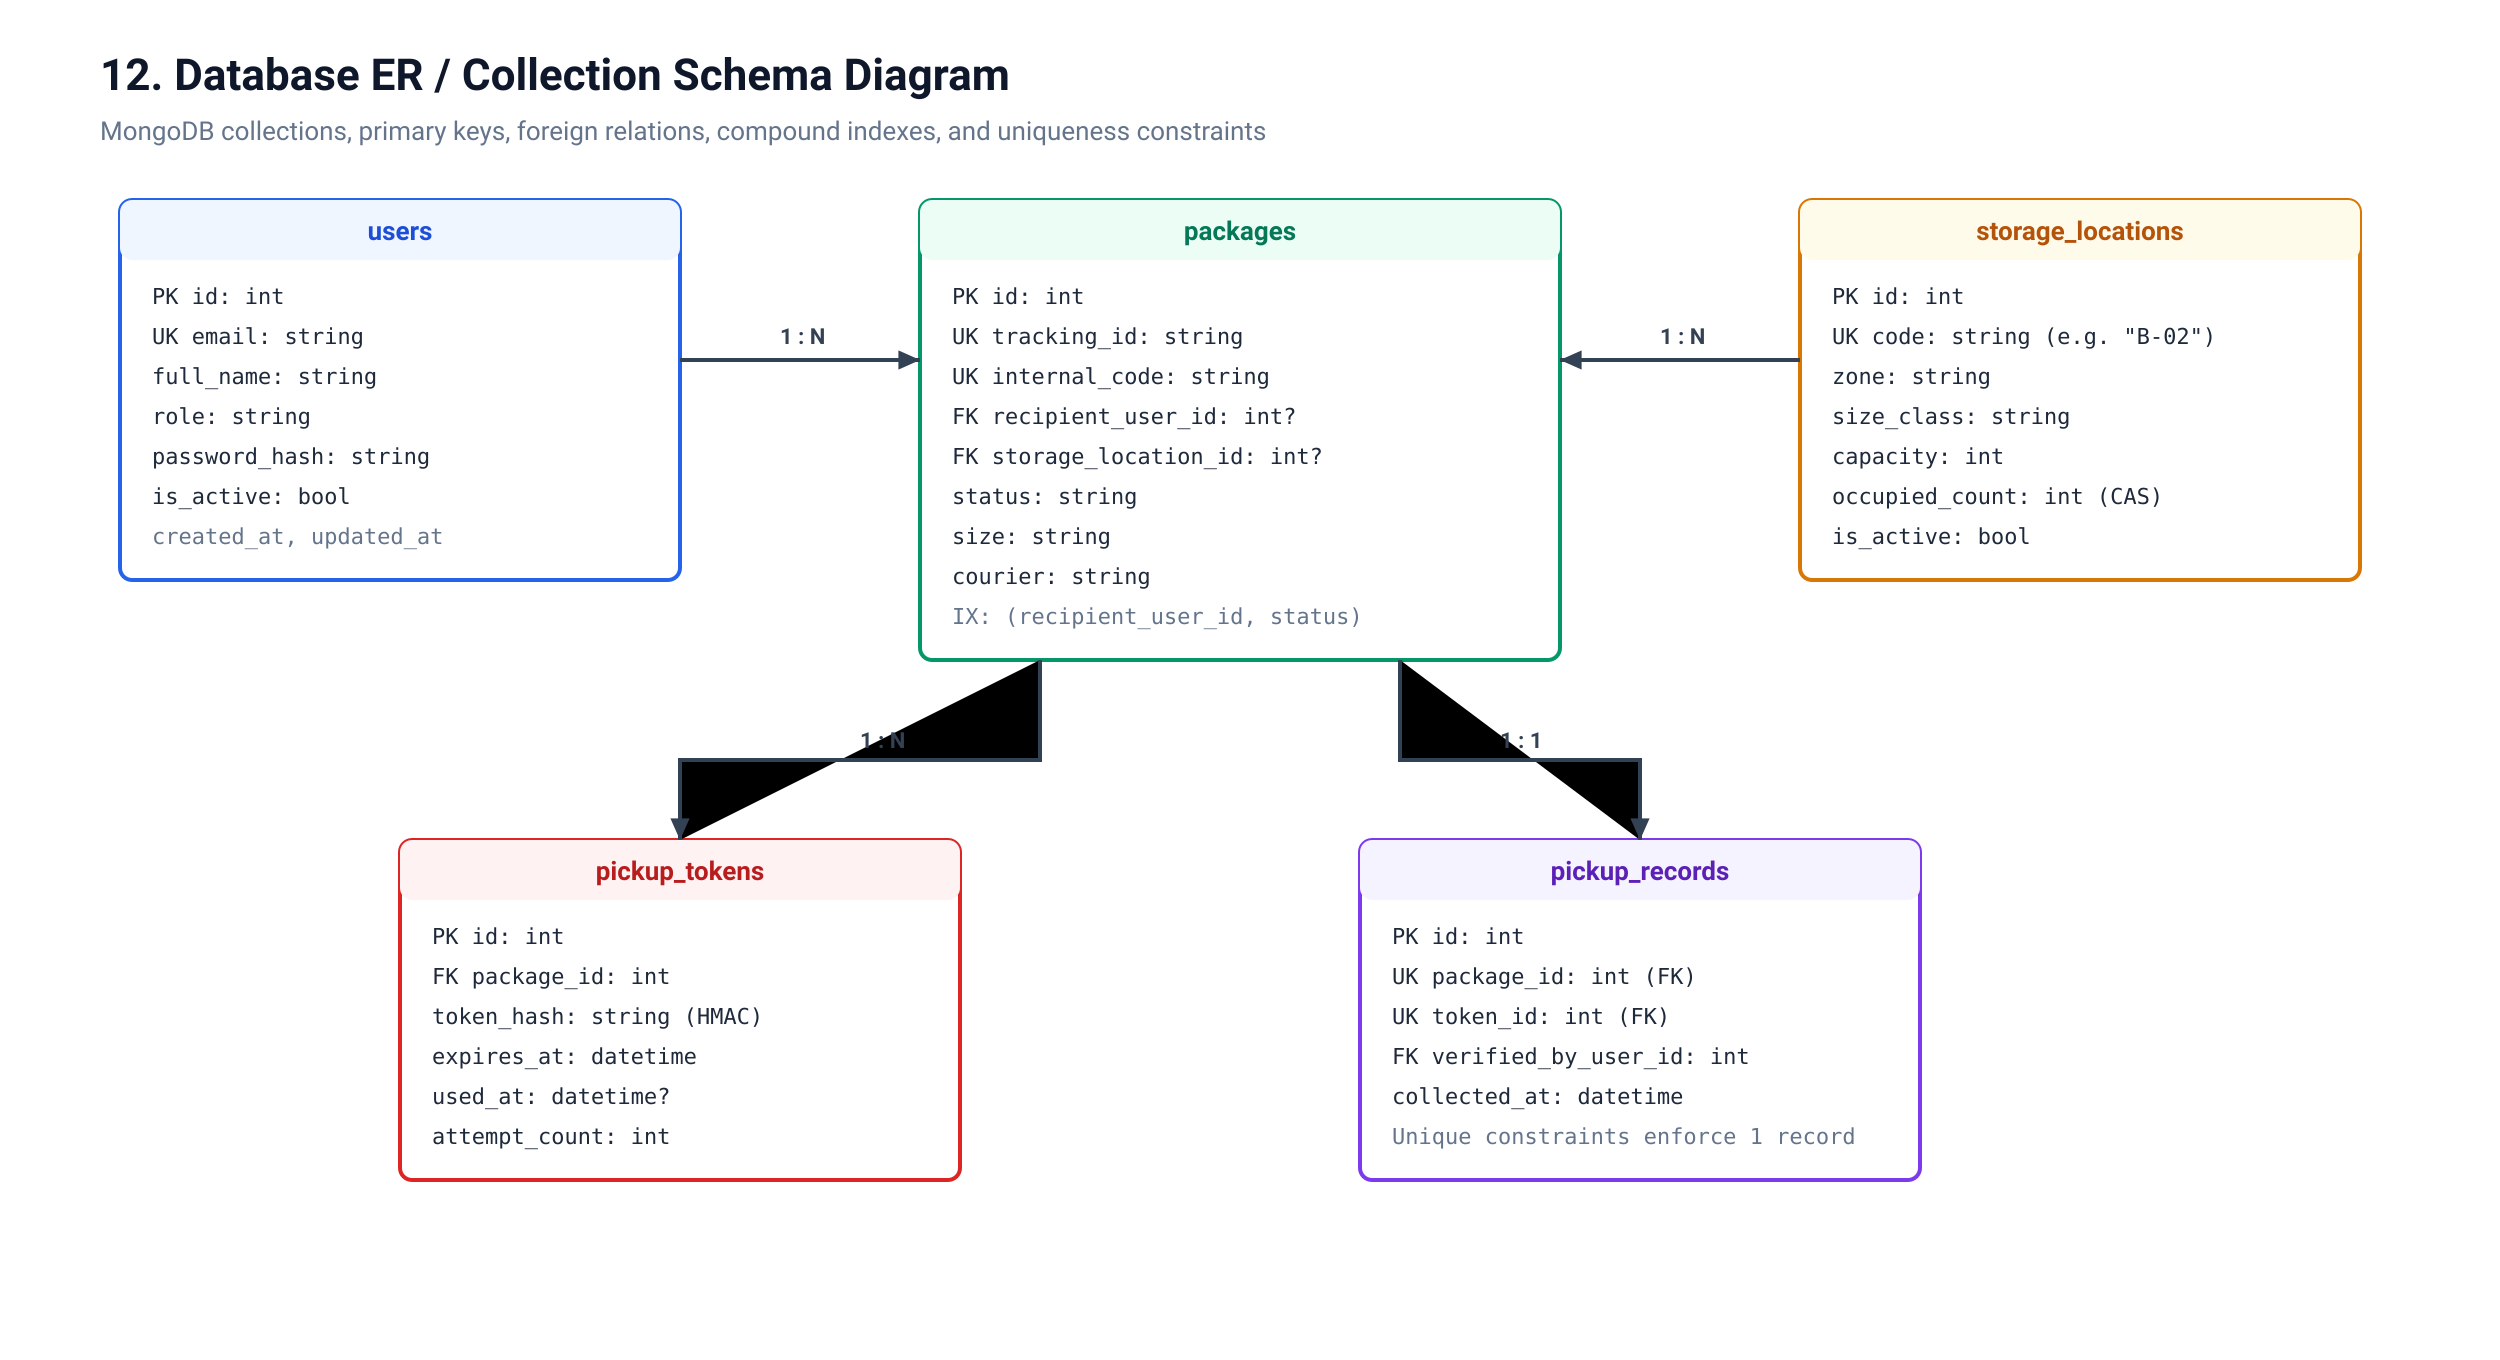
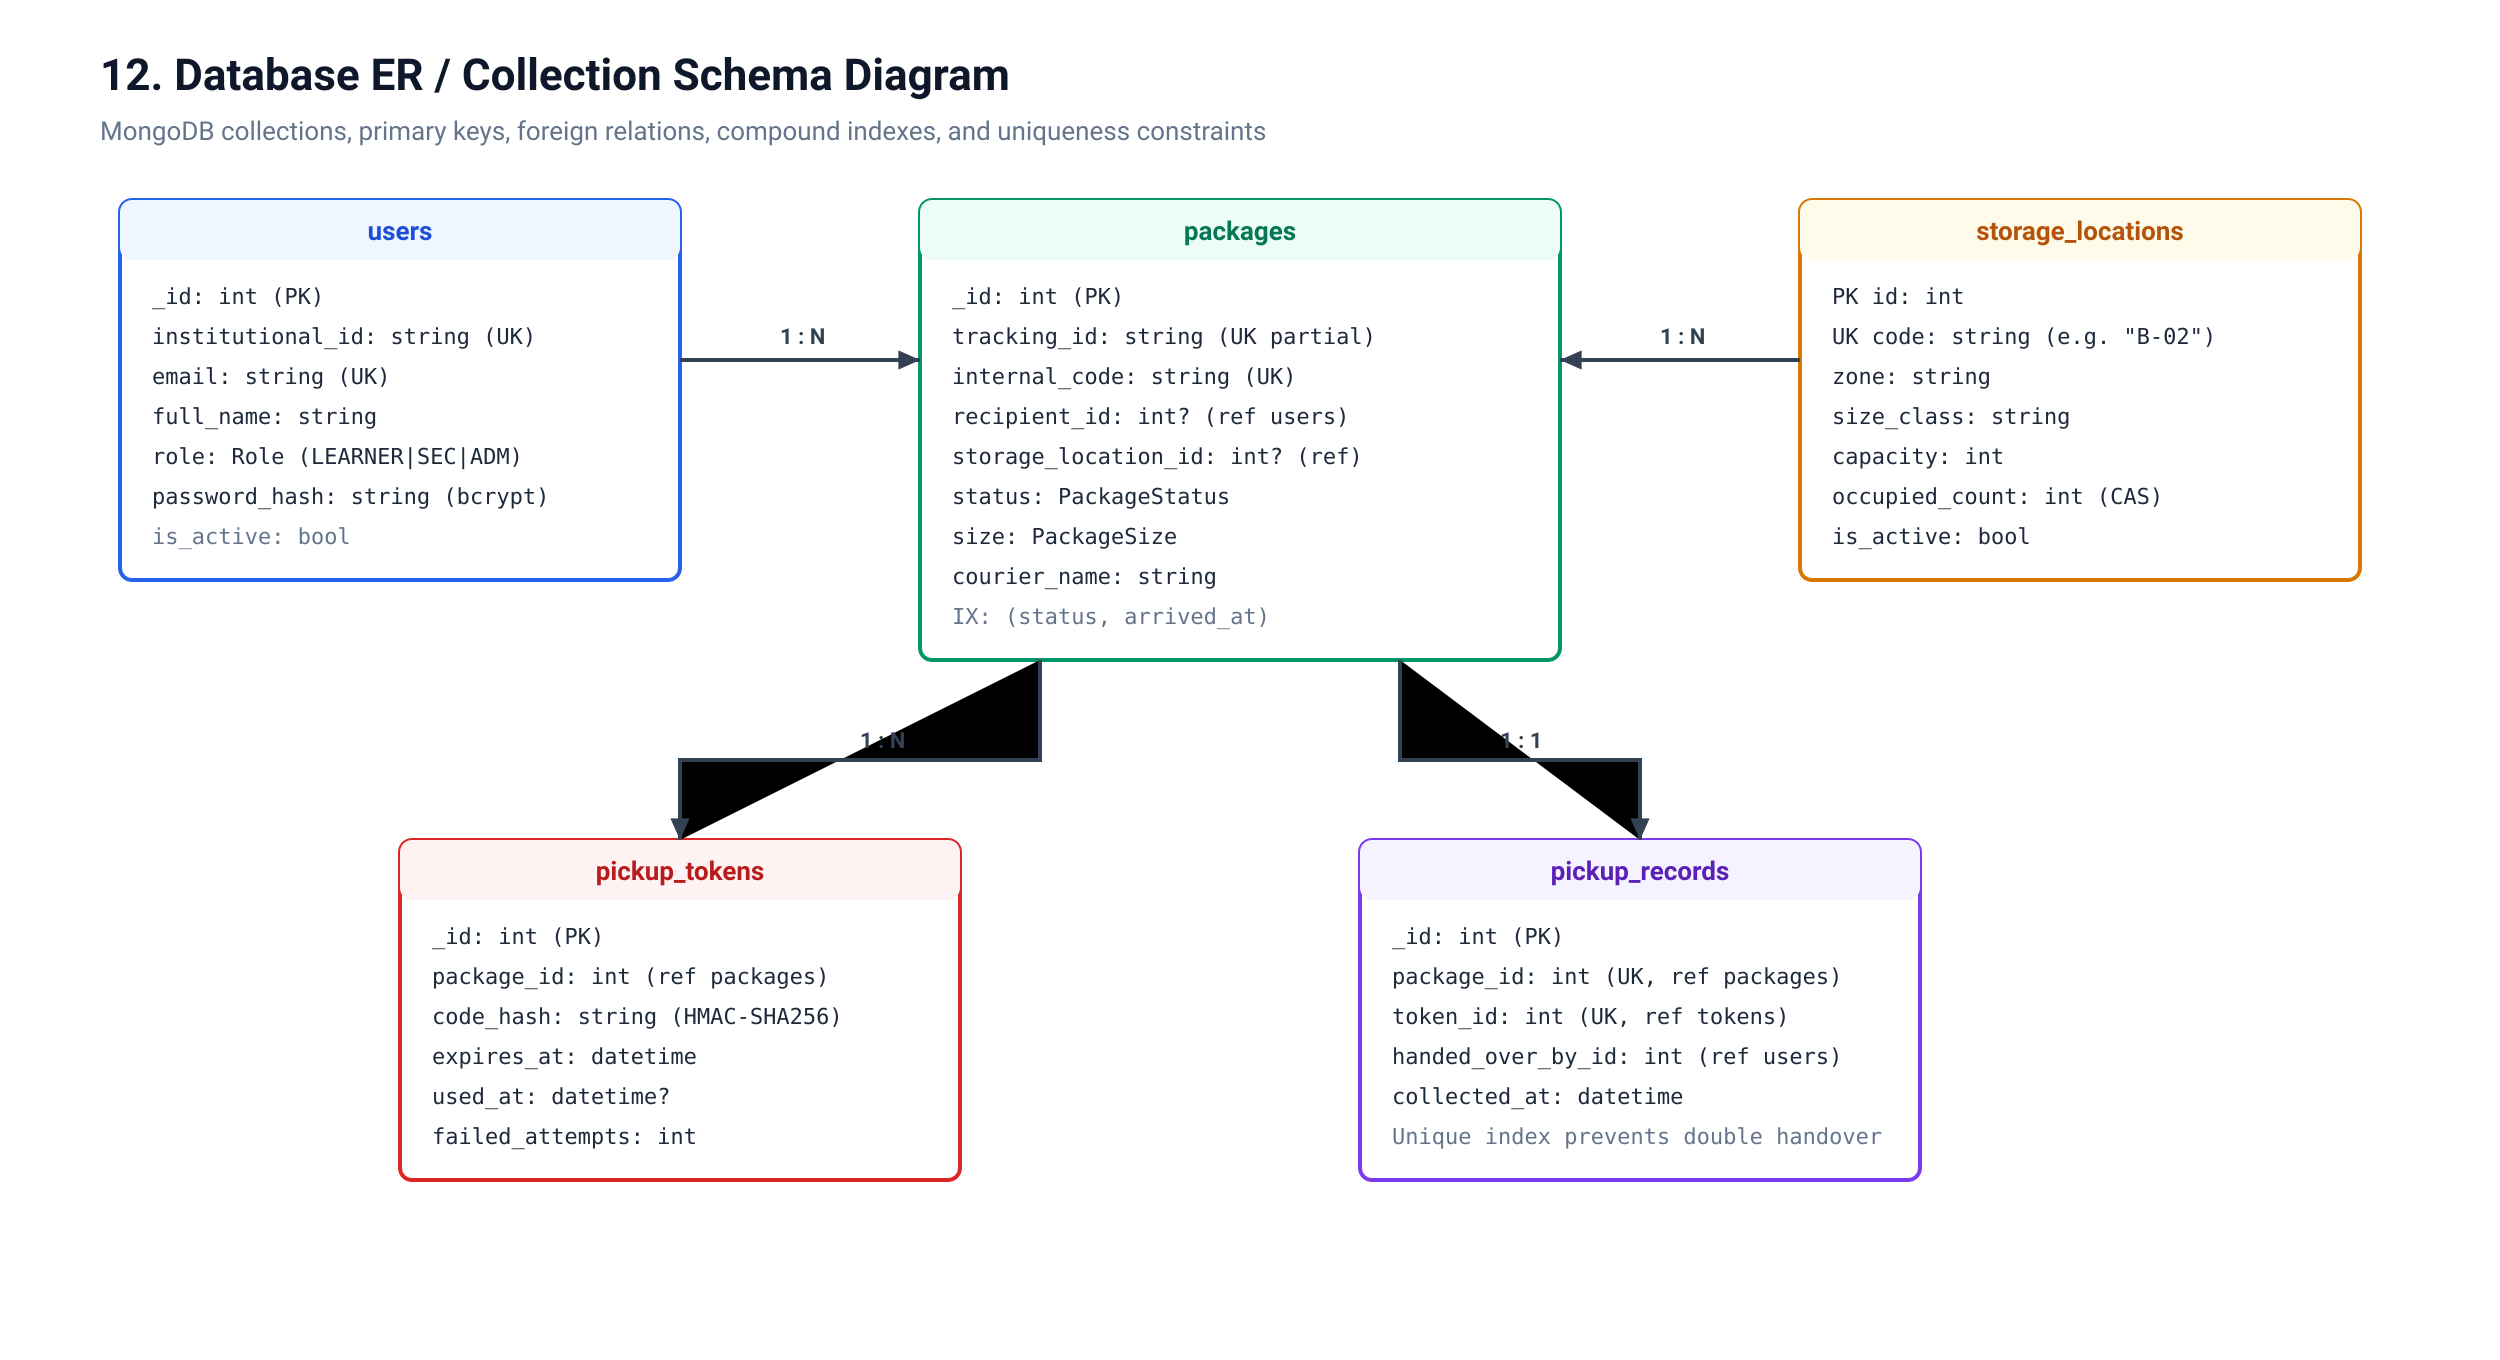
<svg xmlns="http://www.w3.org/2000/svg" viewBox="0 0 1250 680" width="100%" height="100%">
  <defs>
    <style>
    text { font-family: -apple-system, BlinkMacSystemFont, "Segoe UI", Roboto, Helvetica, Arial, sans-serif; }
    .mono { font-family: SFMono-Regular, Menlo, Monaco, Consolas, monospace; }
    .title { font-size: 22px; font-weight: 700; fill: #0f172a; }
    .subtitle { font-size: 13px; font-weight: 400; fill: #64748b; }
    .card { fill: #ffffff; stroke: #e2e8f0; stroke-width: 1.5; rx: 8; }
    .card-header { fill: #f8fafc; stroke: #e2e8f0; stroke-width: 1.5; }
    .header-text { font-size: 14px; font-weight: 600; fill: #0f172a; text-anchor: middle; }
    .line { stroke: #334155; stroke-width: 2; fill: none; }
    .line-blue { stroke: #2563eb; stroke-width: 2; fill: none; }
    .line-green { stroke: #16a34a; stroke-width: 2; fill: none; }
    .line-red { stroke: #dc2626; stroke-width: 2; fill: none; }
    .line-dash { stroke: #64748b; stroke-width: 1.8; stroke-dasharray: 5,4; fill: none; }
    .badge { rx: 12; stroke-width: 1.2; }
    .badge-text { font-size: 11px; font-weight: 600; text-anchor: middle; }
</style>
    <marker id="arrow" viewBox="0 0 10 10" refX="9" refY="5" markerWidth="6" markerHeight="6" orient="auto-start-reverse">
      <path d="M 0 1 L 9 5 L 0 9 z" fill="#334155" />
    </marker>
    <marker id="arrow-blue" viewBox="0 0 10 10" refX="9" refY="5" markerWidth="6" markerHeight="6" orient="auto-start-reverse">
      <path d="M 0 1 L 9 5 L 0 9 z" fill="#2563eb" />
    </marker>
    <marker id="arrow-green" viewBox="0 0 10 10" refX="9" refY="5" markerWidth="6" markerHeight="6" orient="auto-start-reverse">
      <path d="M 0 1 L 9 5 L 0 9 z" fill="#16a34a" />
    </marker>
    <marker id="arrow-red" viewBox="0 0 10 10" refX="9" refY="5" markerWidth="6" markerHeight="6" orient="auto-start-reverse">
      <path d="M 0 1 L 9 5 L 0 9 z" fill="#dc2626" />
    </marker>
    <marker id="arrow-gray" viewBox="0 0 10 10" refX="9" refY="5" markerWidth="6" markerHeight="6" orient="auto-start-reverse">
      <path d="M 0 1 L 9 5 L 0 9 z" fill="#64748b" />
    </marker>
  </defs>
  <rect width="1250" height="680" fill="#ffffff" />
  <text x="50" y="45" class="title">12. Database ER / Collection Schema Diagram</text>
  <text x="50" y="70" class="subtitle">MongoDB collections, primary keys, foreign relations, compound indexes, and uniqueness constraints</text>
  <g transform="translate(60, 100)">
    <rect width="280" height="190" rx="6" fill="#ffffff" stroke="#2563eb" stroke-width="2" />
    <rect width="280" height="30" rx="6" fill="#eff6ff" />
    <text x="140" y="20" font-size="13" font-weight="700" fill="#1d4ed8" text-anchor="middle">users</text>
-     <text x="16" y="52" class="mono" font-size="11" fill="#1e293b">PK  id: int</text>
-     <text x="16" y="72" class="mono" font-size="11" fill="#1e293b">UK  email: string</text>
-     <text x="16" y="92" class="mono" font-size="11" fill="#1e293b">    full_name: string</text>
-     <text x="16" y="112" class="mono" font-size="11" fill="#1e293b">    role: string</text>
-     <text x="16" y="132" class="mono" font-size="11" fill="#1e293b">    password_hash: string</text>
-     <text x="16" y="152" class="mono" font-size="11" fill="#1e293b">    is_active: bool</text>
-     <text x="16" y="172" class="mono" font-size="11" fill="#64748b">    created_at, updated_at</text>
+     <text x="16" y="52" class="mono" font-size="11" fill="#1e293b">_id: int (PK)</text>
+     <text x="16" y="72" class="mono" font-size="11" fill="#1e293b">institutional_id: string (UK)</text>
+     <text x="16" y="92" class="mono" font-size="11" fill="#1e293b">email: string (UK)</text>
+     <text x="16" y="112" class="mono" font-size="11" fill="#1e293b">full_name: string</text>
+     <text x="16" y="132" class="mono" font-size="11" fill="#1e293b">role: Role (LEARNER|SEC|ADM)</text>
+     <text x="16" y="152" class="mono" font-size="11" fill="#1e293b">password_hash: string (bcrypt)</text>
+     <text x="16" y="172" class="mono" font-size="11" fill="#64748b">is_active: bool</text>
  </g>
  <g transform="translate(460, 100)">
    <rect width="320" height="230" rx="6" fill="#ffffff" stroke="#059669" stroke-width="2" />
    <rect width="320" height="30" rx="6" fill="#ecfdf5" />
    <text x="160" y="20" font-size="13" font-weight="700" fill="#047857" text-anchor="middle">packages</text>
-     <text x="16" y="52" class="mono" font-size="11" fill="#1e293b">PK  id: int</text>
-     <text x="16" y="72" class="mono" font-size="11" fill="#1e293b">UK  tracking_id: string</text>
-     <text x="16" y="92" class="mono" font-size="11" fill="#1e293b">UK  internal_code: string</text>
-     <text x="16" y="112" class="mono" font-size="11" fill="#1e293b">FK  recipient_user_id: int?</text>
-     <text x="16" y="132" class="mono" font-size="11" fill="#1e293b">FK  storage_location_id: int?</text>
-     <text x="16" y="152" class="mono" font-size="11" fill="#1e293b">    status: string</text>
-     <text x="16" y="172" class="mono" font-size="11" fill="#1e293b">    size: string</text>
-     <text x="16" y="192" class="mono" font-size="11" fill="#1e293b">    courier: string</text>
-     <text x="16" y="212" class="mono" font-size="11" fill="#64748b">IX: (recipient_user_id, status)</text>
+     <text x="16" y="52" class="mono" font-size="11" fill="#1e293b">_id: int (PK)</text>
+     <text x="16" y="72" class="mono" font-size="11" fill="#1e293b">tracking_id: string (UK partial)</text>
+     <text x="16" y="92" class="mono" font-size="11" fill="#1e293b">internal_code: string (UK)</text>
+     <text x="16" y="112" class="mono" font-size="11" fill="#1e293b">recipient_id: int? (ref users)</text>
+     <text x="16" y="132" class="mono" font-size="11" fill="#1e293b">storage_location_id: int? (ref)</text>
+     <text x="16" y="152" class="mono" font-size="11" fill="#1e293b">status: PackageStatus</text>
+     <text x="16" y="172" class="mono" font-size="11" fill="#1e293b">size: PackageSize</text>
+     <text x="16" y="192" class="mono" font-size="11" fill="#1e293b">courier_name: string</text>
+     <text x="16" y="212" class="mono" font-size="11" fill="#64748b">IX: (status, arrived_at)</text>
  </g>
  <g transform="translate(900, 100)">
    <rect width="280" height="190" rx="6" fill="#ffffff" stroke="#d97706" stroke-width="2" />
    <rect width="280" height="30" rx="6" fill="#fffbeb" />
    <text x="140" y="20" font-size="13" font-weight="700" fill="#b45309" text-anchor="middle">storage_locations</text>
    <text x="16" y="52" class="mono" font-size="11" fill="#1e293b">PK  id: int</text>
    <text x="16" y="72" class="mono" font-size="11" fill="#1e293b">UK  code: string (e.g. "B-02")</text>
    <text x="16" y="92" class="mono" font-size="11" fill="#1e293b">    zone: string</text>
    <text x="16" y="112" class="mono" font-size="11" fill="#1e293b">    size_class: string</text>
    <text x="16" y="132" class="mono" font-size="11" fill="#1e293b">    capacity: int</text>
    <text x="16" y="152" class="mono" font-size="11" fill="#1e293b">    occupied_count: int (CAS)</text>
    <text x="16" y="172" class="mono" font-size="11" fill="#1e293b">    is_active: bool</text>
  </g>
  <g transform="translate(200, 420)">
    <rect width="280" height="170" rx="6" fill="#ffffff" stroke="#dc2626" stroke-width="2" />
    <rect width="280" height="30" rx="6" fill="#fef2f2" />
    <text x="140" y="20" font-size="13" font-weight="700" fill="#b91c1c" text-anchor="middle">pickup_tokens</text>
-     <text x="16" y="52" class="mono" font-size="11" fill="#1e293b">PK  id: int</text>
-     <text x="16" y="72" class="mono" font-size="11" fill="#1e293b">FK  package_id: int</text>
-     <text x="16" y="92" class="mono" font-size="11" fill="#1e293b">    token_hash: string (HMAC)</text>
-     <text x="16" y="112" class="mono" font-size="11" fill="#1e293b">    expires_at: datetime</text>
-     <text x="16" y="132" class="mono" font-size="11" fill="#1e293b">    used_at: datetime?</text>
-     <text x="16" y="152" class="mono" font-size="11" fill="#1e293b">    attempt_count: int</text>
+     <text x="16" y="52" class="mono" font-size="11" fill="#1e293b">_id: int (PK)</text>
+     <text x="16" y="72" class="mono" font-size="11" fill="#1e293b">package_id: int (ref packages)</text>
+     <text x="16" y="92" class="mono" font-size="11" fill="#1e293b">code_hash: string (HMAC-SHA256)</text>
+     <text x="16" y="112" class="mono" font-size="11" fill="#1e293b">expires_at: datetime</text>
+     <text x="16" y="132" class="mono" font-size="11" fill="#1e293b">used_at: datetime?</text>
+     <text x="16" y="152" class="mono" font-size="11" fill="#1e293b">failed_attempts: int</text>
  </g>
  <g transform="translate(680, 420)">
    <rect width="280" height="170" rx="6" fill="#ffffff" stroke="#7c3aed" stroke-width="2" />
    <rect width="280" height="30" rx="6" fill="#f5f3ff" />
    <text x="140" y="20" font-size="13" font-weight="700" fill="#5b21b6" text-anchor="middle">pickup_records</text>
-     <text x="16" y="52" class="mono" font-size="11" fill="#1e293b">PK  id: int</text>
-     <text x="16" y="72" class="mono" font-size="11" fill="#1e293b">UK  package_id: int (FK)</text>
-     <text x="16" y="92" class="mono" font-size="11" fill="#1e293b">UK  token_id: int (FK)</text>
-     <text x="16" y="112" class="mono" font-size="11" fill="#1e293b">FK  verified_by_user_id: int</text>
-     <text x="16" y="132" class="mono" font-size="11" fill="#1e293b">    collected_at: datetime</text>
-     <text x="16" y="152" class="mono" font-size="11" fill="#64748b">Unique constraints enforce 1 record</text>
+     <text x="16" y="52" class="mono" font-size="11" fill="#1e293b">_id: int (PK)</text>
+     <text x="16" y="72" class="mono" font-size="11" fill="#1e293b">package_id: int (UK, ref packages)</text>
+     <text x="16" y="92" class="mono" font-size="11" fill="#1e293b">token_id: int (UK, ref tokens)</text>
+     <text x="16" y="112" class="mono" font-size="11" fill="#1e293b">handed_over_by_id: int (ref users)</text>
+     <text x="16" y="132" class="mono" font-size="11" fill="#1e293b">collected_at: datetime</text>
+     <text x="16" y="152" class="mono" font-size="11" fill="#64748b">Unique index prevents double handover</text>
  </g>
  <line x1="340" y1="180" x2="460" y2="180" stroke="#334155" stroke-width="2" marker-end="url(#arrow)" />
  <text x="390" y="172" font-size="11" font-weight="600" fill="#334155">1 : N</text>
  <line x1="900" y1="180" x2="780" y2="180" stroke="#334155" stroke-width="2" marker-end="url(#arrow)" />
  <text x="830" y="172" font-size="11" font-weight="600" fill="#334155">1 : N</text>
  <path d="M 520 330 L 520 380 L 340 380 L 340 420" stroke="#334155" stroke-width="2" marker-end="url(#arrow)" />
  <text x="430" y="374" font-size="11" font-weight="600" fill="#334155">1 : N</text>
  <path d="M 700 330 L 700 380 L 820 380 L 820 420" stroke="#334155" stroke-width="2" marker-end="url(#arrow)" />
  <text x="750" y="374" font-size="11" font-weight="600" fill="#334155">1 : 1</text>
</svg>
